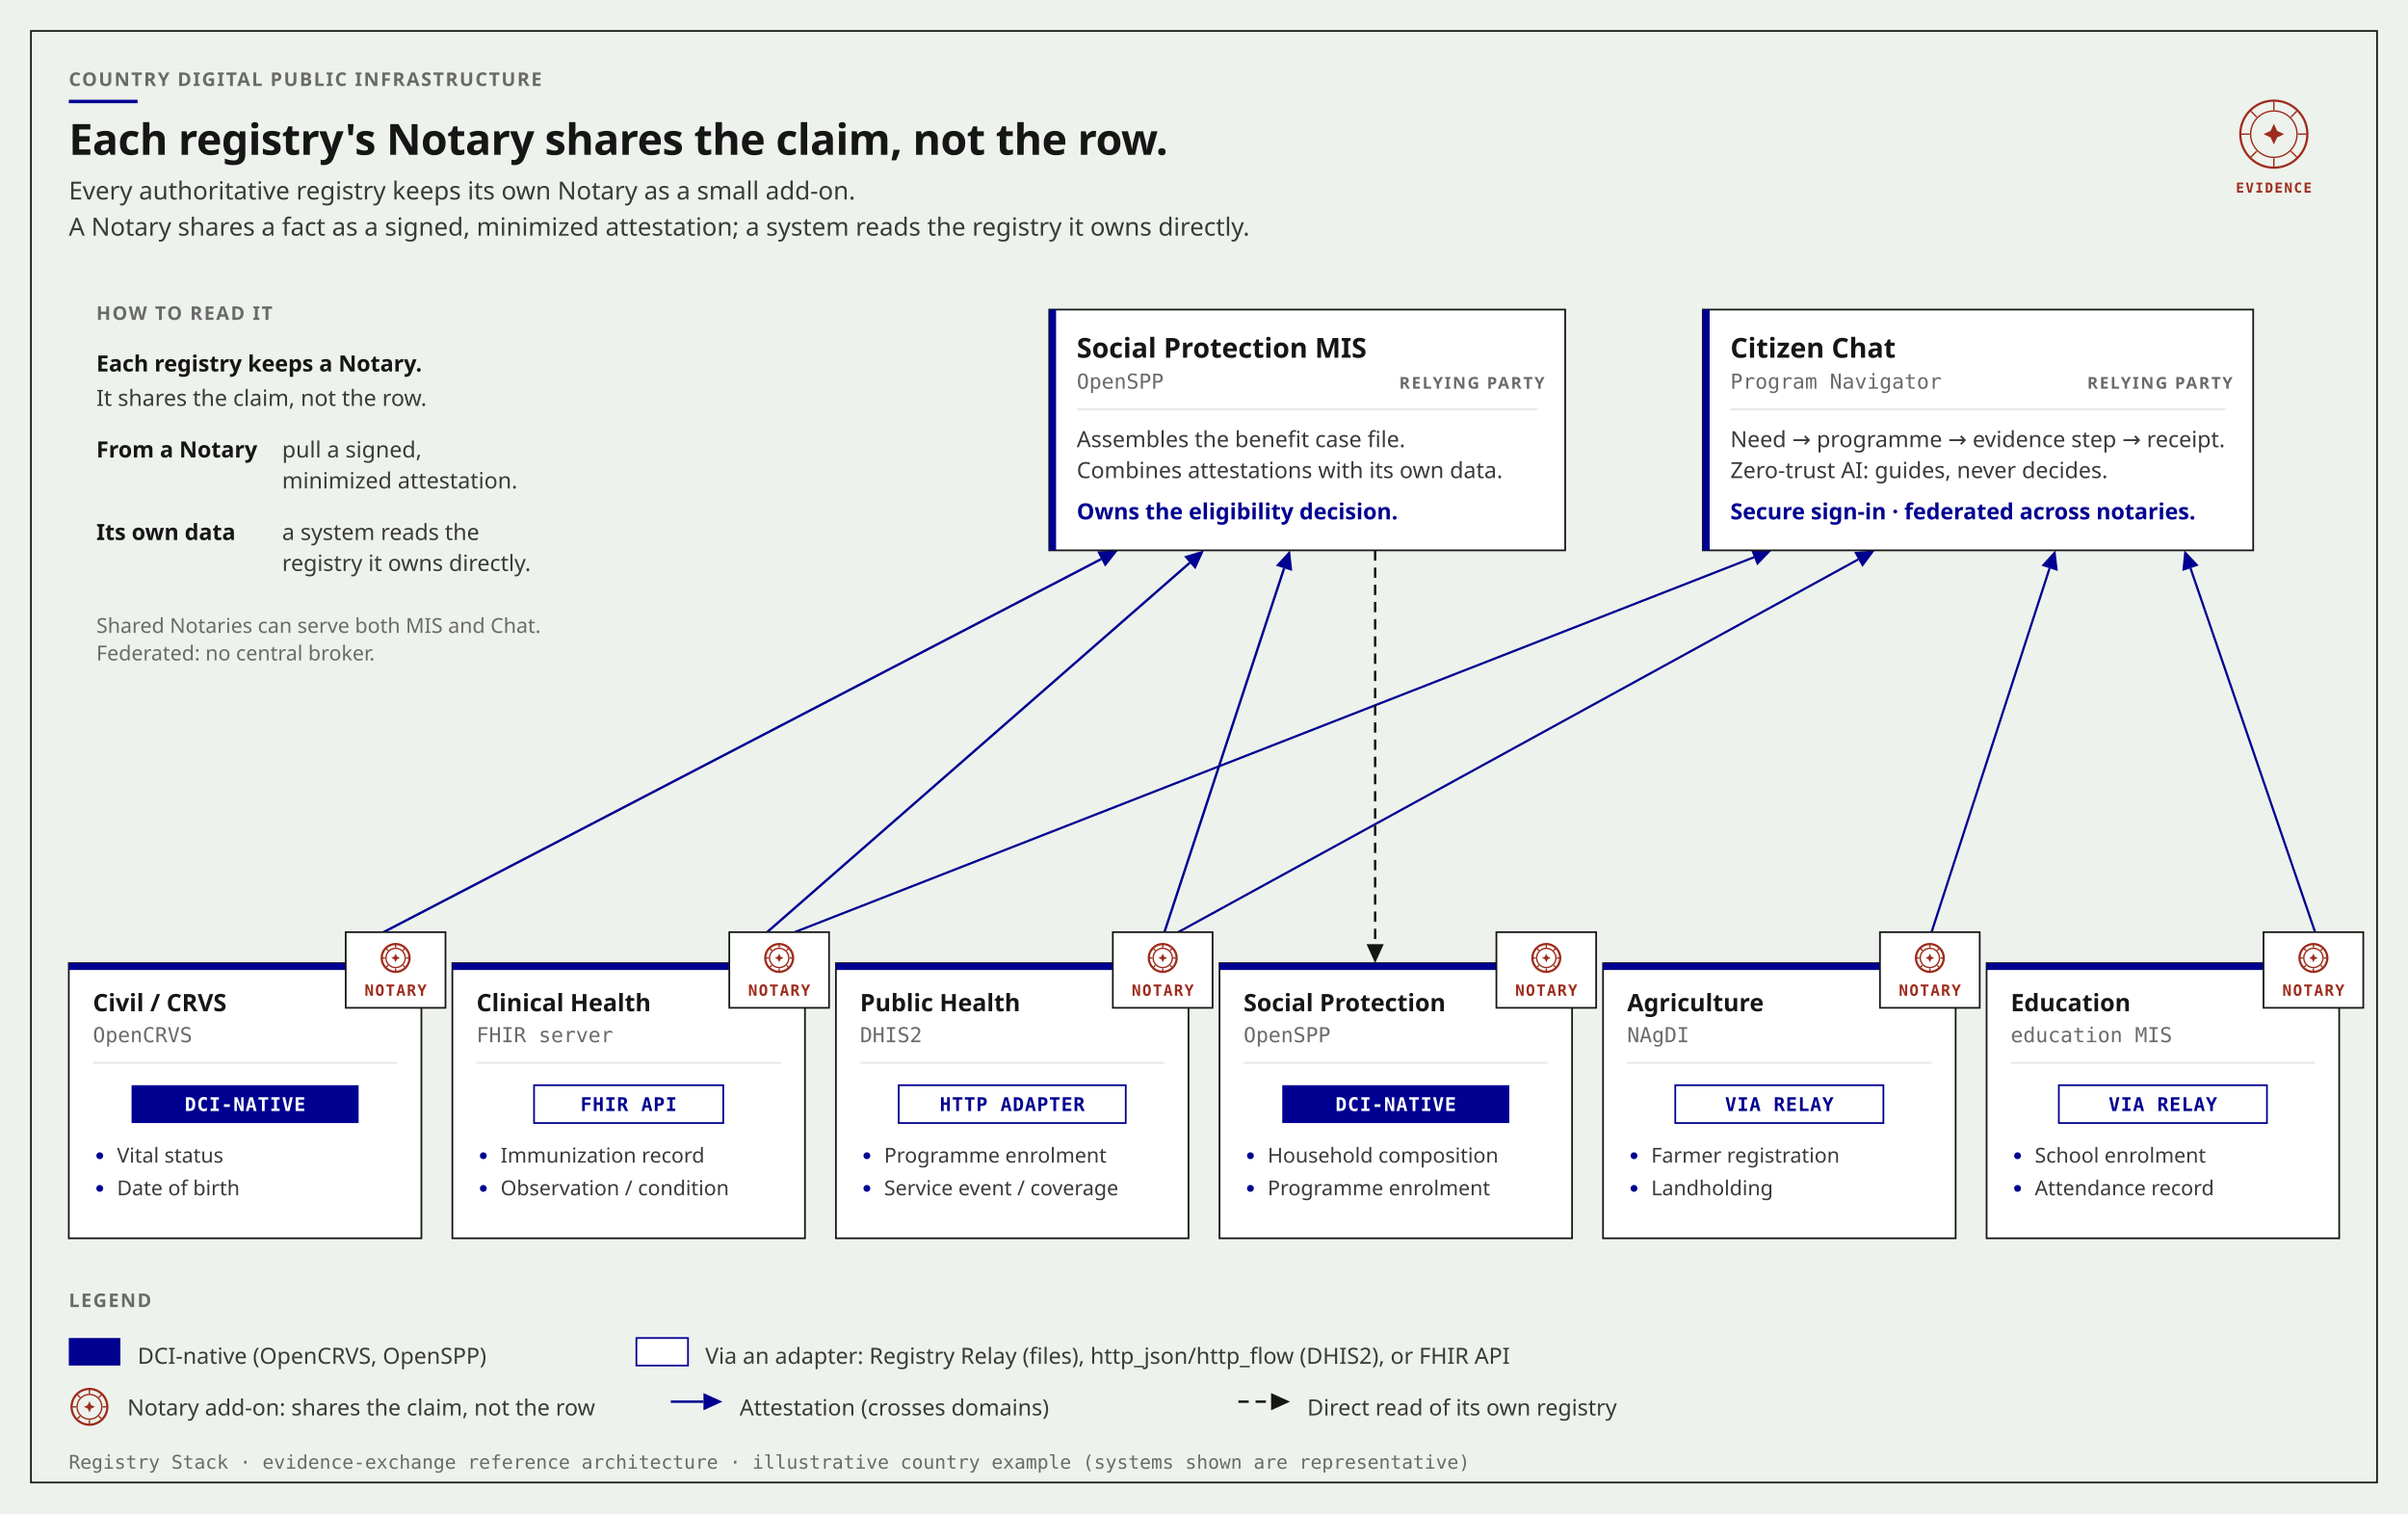
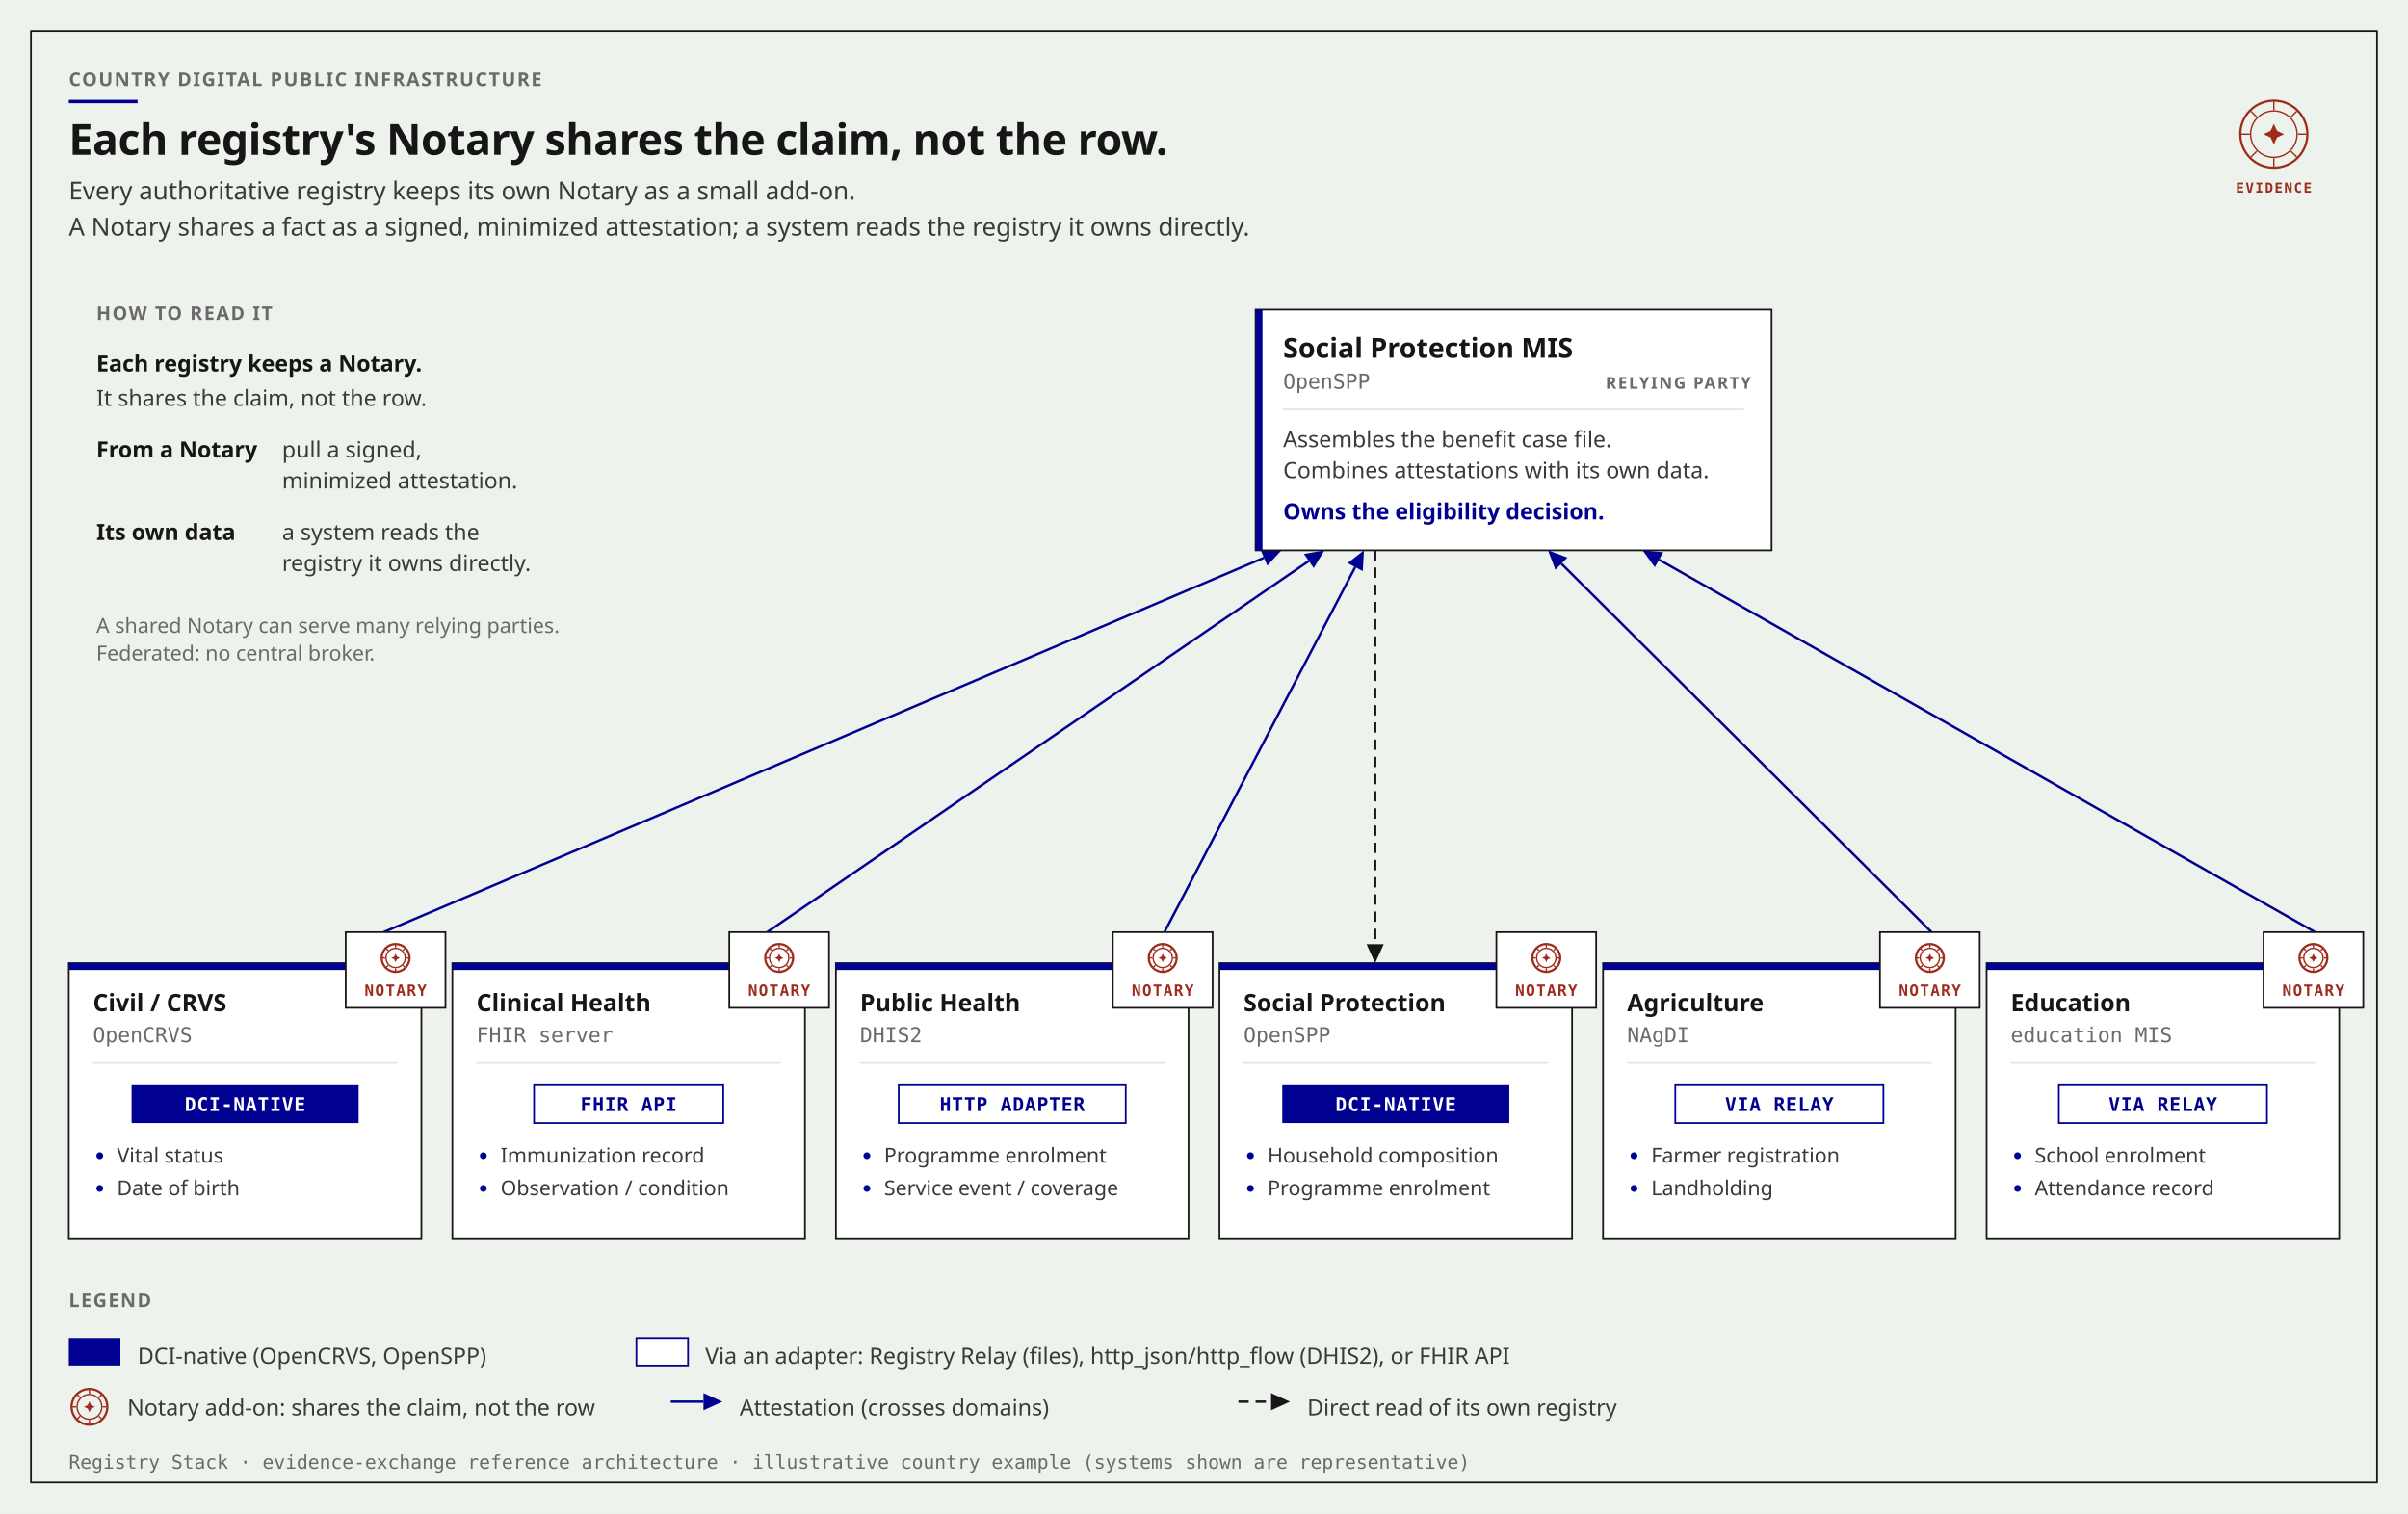
<svg xmlns="http://www.w3.org/2000/svg" viewBox="0 0 1400 880" role="img" aria-labelledby="t d" font-family="'Public Sans', system-ui, -apple-system, sans-serif" text-rendering="geometricPrecision">
  <style>
  .eyebrow { font: 700 11px 'Public Sans', system-ui, sans-serif; fill: #6a6a6a; letter-spacing: 0.08em; }
  .title { font: 700 25px 'Public Sans', system-ui, sans-serif; fill: #161616; letter-spacing: -0.01em; }
  .lead { font: 400 14.5px 'Public Sans', system-ui, sans-serif; fill: #3a3a3a; }
  .cardtitle { font: 700 16px 'Public Sans', system-ui, sans-serif; fill: #161616; }
  .cardtitle.sm { font-size: 14px; }
  .a2 { fill: #000091; }
  .mono { font: 400 12px 'IBM Plex Mono', ui-monospace, monospace; fill: #6a6a6a; }
  .monoblue { font: 600 12px 'IBM Plex Mono', ui-monospace, monospace; fill: #000091; }
  .role { font: 700 9.5px 'Public Sans', system-ui, sans-serif; fill: #6a6a6a; letter-spacing: 0.1em; }
  .b { font: 400 13px 'Public Sans', system-ui, sans-serif; fill: #3a3a3a; }
  .bsm { font: 400 12px 'Public Sans', system-ui, sans-serif; fill: #3a3a3a; }
  .bblue { font: 700 13px 'Public Sans', system-ui, sans-serif; fill: #000091; }
  .bmut { font: 400 12px 'Public Sans', system-ui, sans-serif; fill: #6a6a6a; }
  .minihead { font: 700 13px 'Public Sans', system-ui, sans-serif; fill: #161616; }
  .step { font: 400 12.5px 'Public Sans', system-ui, sans-serif; fill: #3a3a3a; }
  .stepnum { font: 700 11px 'IBM Plex Mono', ui-monospace, monospace; fill: #ffffff; }
  .attest { font: 400 12.5px 'Public Sans', system-ui, sans-serif; fill: #3a3a3a; }
  .tag { font: 700 11px 'IBM Plex Mono', ui-monospace, monospace; letter-spacing: 0.04em; }
  .edgelbl { font: 400 10.5px 'IBM Plex Mono', ui-monospace, monospace; fill: #6a6a6a; }
  .edgelblb { font: 700 10.5px 'IBM Plex Mono', ui-monospace, monospace; fill: #000091; letter-spacing: 0.04em; }
  .boundlbl { font: 700 11px 'IBM Plex Mono', ui-monospace, monospace; fill: #9d2c1d; letter-spacing: 0.12em; }
  .leg { font: 400 13px 'Public Sans', system-ui, sans-serif; fill: #3a3a3a; }
  .sealcap { font: 700 8px 'IBM Plex Mono', ui-monospace, monospace; fill: #9d2c1d; letter-spacing: 0.1em; }
  .badgelbl { font: 700 9px 'IBM Plex Mono', ui-monospace, monospace; fill: #9d2c1d; letter-spacing: 0.08em; }
  .foot { font: 400 11px 'IBM Plex Mono', ui-monospace, monospace; fill: #6a6a6a; }
</style>
  <rect x="0" y="0" width="1400" height="880" fill="#eef2ec" />
  <rect x="18" y="18" width="1364" height="844" fill="none" stroke="#161616" stroke-width="1" />
  <text x="40" y="50" class="eyebrow">COUNTRY DIGITAL PUBLIC INFRASTRUCTURE</text>
  <rect x="40" y="58" width="40" height="2" fill="#000091" />
  <text x="40" y="90" class="title">Each registry's Notary shares the claim, not the row.</text>
  <text x="40" y="116" class="lead">Every authoritative registry keeps its own Notary as a small add-on.</text>
  <text x="40" y="137" class="lead">A Notary shares a fact as a signed, minimized attestation; a system reads the registry it owns directly.</text>
  <circle cx="1322" cy="78" r="19.5" fill="none" stroke="#9d2c1d" stroke-width="1.3" />
  <circle cx="1322" cy="78" r="13.5" fill="none" stroke="#9d2c1d" stroke-width="0.8" />
  <line x1="1336.0" y1="78.0" x2="1341.0" y2="78.0" stroke="#9d2c1d" stroke-width="0.8" />
  <line x1="1331.9" y1="87.9" x2="1335.4" y2="91.4" stroke="#9d2c1d" stroke-width="0.8" />
  <line x1="1322.0" y1="92.0" x2="1322.0" y2="97.0" stroke="#9d2c1d" stroke-width="0.8" />
  <line x1="1312.1" y1="87.9" x2="1308.6" y2="91.4" stroke="#9d2c1d" stroke-width="0.8" />
  <line x1="1308.0" y1="78.0" x2="1303.0" y2="78.0" stroke="#9d2c1d" stroke-width="0.8" />
  <line x1="1312.1" y1="68.1" x2="1308.6" y2="64.6" stroke="#9d2c1d" stroke-width="0.8" />
  <line x1="1322.0" y1="64.0" x2="1322.0" y2="59.0" stroke="#9d2c1d" stroke-width="0.8" />
  <line x1="1331.9" y1="68.1" x2="1335.4" y2="64.6" stroke="#9d2c1d" stroke-width="0.8" />
  <path d="M1322.0 72.0 L1323.9 76.1 L1328.0 78.0 L1323.9 79.9 L1322.0 84.0 L1320.1 79.9 L1316.0 78.0 L1320.1 76.1 Z" fill="#9d2c1d" />
  <text x="1322" y="112" class="sealcap" text-anchor="middle">EVIDENCE</text>
-   <line x1="223" y1="542" x2="640.24" y2="325.074" stroke="#000091" stroke-width="1.4" />
-   <polygon points="650.0,320.0 637.9,320.6 642.5,329.5" fill="#000091" />
-   <line x1="446" y1="542" x2="691.718" y2="327.239" stroke="#000091" stroke-width="1.4" />
-   <polygon points="700.0,320.0 688.4,323.5 695.0,331.0" fill="#000091" />
-   <line x1="677" y1="542" x2="746.564" y2="330.45" stroke="#000091" stroke-width="1.4" />
-   <polygon points="750.0,320.0 741.8,328.9 751.3,332.0" fill="#000091" />
-   <line x1="462" y1="542" x2="1019.755" y2="324.004" stroke="#000091" stroke-width="1.3" />
-   <polygon points="1030.0,320.0 1017.9,319.3 1021.6,328.7" fill="#000091" />
-   <line x1="685" y1="542" x2="1080.354" y2="325.287" stroke="#000091" stroke-width="1.3" />
-   <polygon points="1090.0,320.0 1078.0,320.9 1082.8,329.7" fill="#000091" />
-   <line x1="1123" y1="542" x2="1191.606" y2="330.463" stroke="#000091" stroke-width="1.3" />
-   <polygon points="1195.0,320.0 1186.9,328.9 1196.4,332.0" fill="#000091" />
-   <line x1="1346" y1="542" x2="1273.563" y2="330.407" stroke="#000091" stroke-width="1.3" />
-   <polygon points="1270.0,320.0 1268.8,332.0 1278.3,328.8" fill="#000091" />
+   <line x1="223" y1="542" x2="734.877" y2="324.305" stroke="#000091" stroke-width="1.4" />
+   <polygon points="745.0,320.0 736.8,328.9 732.9,319.7" fill="#000091" />
+   <line x1="446" y1="542" x2="760.926" y2="326.218" stroke="#000091" stroke-width="1.4" />
+   <polygon points="770.0,320.0 763.8,330.3 758.1,322.1" fill="#000091" />
+   <line x1="677" y1="542" x2="787.906" y2="329.749" stroke="#000091" stroke-width="1.4" />
+   <polygon points="793.0,320.0 792.3,332.1 783.5,327.4" fill="#000091" />
+   <line x1="1123" y1="542" x2="907.796" y2="327.761" stroke="#000091" stroke-width="1.4" />
+   <polygon points="900.0,320.0 911.3,324.2 904.3,331.3" fill="#000091" />
+   <line x1="1346" y1="542" x2="964.566" y2="325.431" stroke="#000091" stroke-width="1.4" />
+   <polygon points="955.0,320.0 967.0,321.1 962.1,329.8" fill="#000091" />
  <line x1="799.5" y1="320" x2="799.5" y2="549.0" stroke="#161616" stroke-width="1.4" stroke-dasharray="6 4" />
  <polygon points="799.5,560.0 804.5,549.0 794.5,549.0" fill="#161616" />
  <rect x="40" y="560" width="205" height="160" fill="#ffffff" stroke="#161616" stroke-width="1" />
  <rect x="40" y="560" width="205" height="4" fill="#000091" />
  <text x="54" y="588" class="cardtitle sm">Civil / CRVS</text>
  <text x="54" y="606" class="mono">OpenCRVS</text>
  <line x1="54" y1="618" x2="231" y2="618" stroke="#e5e5e5" stroke-width="1" />
  <rect x="76.5" y="631.0" width="132" height="22" fill="#000091" />
  <text x="142.5" y="646" class="tag" fill="#ffffff" text-anchor="middle">DCI-NATIVE</text>
  <circle cx="58" cy="672" r="2" fill="#000091" />
  <text x="68" y="676" class="bsm">Vital status</text>
  <circle cx="58" cy="691" r="2" fill="#000091" />
  <text x="68" y="695" class="bsm">Date of birth</text>
  <rect x="201" y="542" width="58" height="44" fill="#ffffff" stroke="#161616" stroke-width="1" />
  <circle cx="230.0" cy="557" r="8.1" fill="none" stroke="#9d2c1d" stroke-width="1.3" />
  <circle cx="230.0" cy="557" r="5.6" fill="none" stroke="#9d2c1d" stroke-width="0.8" />
  <line x1="236.1" y1="557.0" x2="237.6" y2="557.0" stroke="#9d2c1d" stroke-width="0.8" />
  <line x1="234.3" y1="561.3" x2="235.3" y2="562.3" stroke="#9d2c1d" stroke-width="0.8" />
  <line x1="230.0" y1="563.1" x2="230.0" y2="564.6" stroke="#9d2c1d" stroke-width="0.8" />
  <line x1="225.7" y1="561.3" x2="224.7" y2="562.3" stroke="#9d2c1d" stroke-width="0.8" />
  <line x1="223.9" y1="557.0" x2="222.4" y2="557.0" stroke="#9d2c1d" stroke-width="0.8" />
  <line x1="225.7" y1="552.7" x2="224.7" y2="551.7" stroke="#9d2c1d" stroke-width="0.8" />
  <line x1="230.0" y1="550.9" x2="230.0" y2="549.4" stroke="#9d2c1d" stroke-width="0.8" />
  <line x1="234.3" y1="552.7" x2="235.3" y2="551.7" stroke="#9d2c1d" stroke-width="0.8" />
  <path d="M230.0 554.5 L230.8 556.2 L232.5 557.0 L230.8 557.8 L230.0 559.5 L229.2 557.8 L227.5 557.0 L229.2 556.2 Z" fill="#9d2c1d" />
  <text x="230" y="579" class="badgelbl" text-anchor="middle">NOTARY</text>
  <rect x="263" y="560" width="205" height="160" fill="#ffffff" stroke="#161616" stroke-width="1" />
  <rect x="263" y="560" width="205" height="4" fill="#000091" />
  <text x="277" y="588" class="cardtitle sm">Clinical Health</text>
  <text x="277" y="606" class="mono">FHIR server</text>
  <line x1="277" y1="618" x2="454" y2="618" stroke="#e5e5e5" stroke-width="1" />
  <rect x="310.5" y="631.0" width="110" height="22" fill="#ffffff" stroke="#000091" stroke-width="1" />
  <text x="365.5" y="646" class="tag" fill="#000091" text-anchor="middle">FHIR API</text>
  <circle cx="281" cy="672" r="2" fill="#000091" />
  <text x="291" y="676" class="bsm">Immunization record</text>
  <circle cx="281" cy="691" r="2" fill="#000091" />
  <text x="291" y="695" class="bsm">Observation / condition</text>
  <rect x="424" y="542" width="58" height="44" fill="#ffffff" stroke="#161616" stroke-width="1" />
  <circle cx="453.0" cy="557" r="8.1" fill="none" stroke="#9d2c1d" stroke-width="1.3" />
  <circle cx="453.0" cy="557" r="5.6" fill="none" stroke="#9d2c1d" stroke-width="0.8" />
  <line x1="459.1" y1="557.0" x2="460.6" y2="557.0" stroke="#9d2c1d" stroke-width="0.8" />
  <line x1="457.3" y1="561.3" x2="458.3" y2="562.3" stroke="#9d2c1d" stroke-width="0.8" />
  <line x1="453.0" y1="563.1" x2="453.0" y2="564.6" stroke="#9d2c1d" stroke-width="0.8" />
  <line x1="448.7" y1="561.3" x2="447.7" y2="562.3" stroke="#9d2c1d" stroke-width="0.8" />
  <line x1="446.9" y1="557.0" x2="445.4" y2="557.0" stroke="#9d2c1d" stroke-width="0.8" />
  <line x1="448.7" y1="552.7" x2="447.7" y2="551.7" stroke="#9d2c1d" stroke-width="0.8" />
  <line x1="453.0" y1="550.9" x2="453.0" y2="549.4" stroke="#9d2c1d" stroke-width="0.8" />
  <line x1="457.3" y1="552.7" x2="458.3" y2="551.7" stroke="#9d2c1d" stroke-width="0.8" />
  <path d="M453.0 554.5 L453.8 556.2 L455.5 557.0 L453.8 557.8 L453.0 559.5 L452.2 557.8 L450.5 557.0 L452.2 556.2 Z" fill="#9d2c1d" />
  <text x="453" y="579" class="badgelbl" text-anchor="middle">NOTARY</text>
  <rect x="486" y="560" width="205" height="160" fill="#ffffff" stroke="#161616" stroke-width="1" />
  <rect x="486" y="560" width="205" height="4" fill="#000091" />
  <text x="500" y="588" class="cardtitle sm">Public Health</text>
  <text x="500" y="606" class="mono">DHIS2</text>
  <line x1="500" y1="618" x2="677" y2="618" stroke="#e5e5e5" stroke-width="1" />
  <rect x="522.5" y="631.0" width="132" height="22" fill="#ffffff" stroke="#000091" stroke-width="1" />
  <text x="588.5" y="646" class="tag" fill="#000091" text-anchor="middle">HTTP ADAPTER</text>
  <circle cx="504" cy="672" r="2" fill="#000091" />
  <text x="514" y="676" class="bsm">Programme enrolment</text>
  <circle cx="504" cy="691" r="2" fill="#000091" />
  <text x="514" y="695" class="bsm">Service event / coverage</text>
  <rect x="647" y="542" width="58" height="44" fill="#ffffff" stroke="#161616" stroke-width="1" />
  <circle cx="676.0" cy="557" r="8.1" fill="none" stroke="#9d2c1d" stroke-width="1.3" />
  <circle cx="676.0" cy="557" r="5.6" fill="none" stroke="#9d2c1d" stroke-width="0.8" />
  <line x1="682.1" y1="557.0" x2="683.6" y2="557.0" stroke="#9d2c1d" stroke-width="0.8" />
  <line x1="680.3" y1="561.3" x2="681.3" y2="562.3" stroke="#9d2c1d" stroke-width="0.8" />
  <line x1="676.0" y1="563.1" x2="676.0" y2="564.6" stroke="#9d2c1d" stroke-width="0.8" />
  <line x1="671.7" y1="561.3" x2="670.7" y2="562.3" stroke="#9d2c1d" stroke-width="0.8" />
  <line x1="669.9" y1="557.0" x2="668.4" y2="557.0" stroke="#9d2c1d" stroke-width="0.8" />
  <line x1="671.7" y1="552.7" x2="670.7" y2="551.7" stroke="#9d2c1d" stroke-width="0.8" />
  <line x1="676.0" y1="550.9" x2="676.0" y2="549.4" stroke="#9d2c1d" stroke-width="0.8" />
  <line x1="680.3" y1="552.7" x2="681.3" y2="551.7" stroke="#9d2c1d" stroke-width="0.8" />
  <path d="M676.0 554.5 L676.8 556.2 L678.5 557.0 L676.8 557.8 L676.0 559.5 L675.2 557.8 L673.5 557.0 L675.2 556.2 Z" fill="#9d2c1d" />
  <text x="676" y="579" class="badgelbl" text-anchor="middle">NOTARY</text>
  <rect x="709" y="560" width="205" height="160" fill="#ffffff" stroke="#161616" stroke-width="1" />
  <rect x="709" y="560" width="205" height="4" fill="#000091" />
  <text x="723" y="588" class="cardtitle sm">Social Protection</text>
  <text x="723" y="606" class="mono">OpenSPP</text>
  <line x1="723" y1="618" x2="900" y2="618" stroke="#e5e5e5" stroke-width="1" />
  <rect x="745.5" y="631.0" width="132" height="22" fill="#000091" />
  <text x="811.5" y="646" class="tag" fill="#ffffff" text-anchor="middle">DCI-NATIVE</text>
  <circle cx="727" cy="672" r="2" fill="#000091" />
  <text x="737" y="676" class="bsm">Household composition</text>
  <circle cx="727" cy="691" r="2" fill="#000091" />
  <text x="737" y="695" class="bsm">Programme enrolment</text>
  <rect x="870" y="542" width="58" height="44" fill="#ffffff" stroke="#161616" stroke-width="1" />
  <circle cx="899.0" cy="557" r="8.1" fill="none" stroke="#9d2c1d" stroke-width="1.3" />
  <circle cx="899.0" cy="557" r="5.6" fill="none" stroke="#9d2c1d" stroke-width="0.8" />
  <line x1="905.1" y1="557.0" x2="906.6" y2="557.0" stroke="#9d2c1d" stroke-width="0.8" />
  <line x1="903.3" y1="561.3" x2="904.3" y2="562.3" stroke="#9d2c1d" stroke-width="0.8" />
  <line x1="899.0" y1="563.1" x2="899.0" y2="564.6" stroke="#9d2c1d" stroke-width="0.8" />
  <line x1="894.7" y1="561.3" x2="893.7" y2="562.3" stroke="#9d2c1d" stroke-width="0.8" />
  <line x1="892.9" y1="557.0" x2="891.4" y2="557.0" stroke="#9d2c1d" stroke-width="0.8" />
  <line x1="894.7" y1="552.7" x2="893.7" y2="551.7" stroke="#9d2c1d" stroke-width="0.8" />
  <line x1="899.0" y1="550.9" x2="899.0" y2="549.4" stroke="#9d2c1d" stroke-width="0.8" />
  <line x1="903.3" y1="552.7" x2="904.3" y2="551.7" stroke="#9d2c1d" stroke-width="0.8" />
  <path d="M899.0 554.5 L899.8 556.2 L901.5 557.0 L899.8 557.8 L899.0 559.5 L898.2 557.8 L896.5 557.0 L898.2 556.2 Z" fill="#9d2c1d" />
  <text x="899" y="579" class="badgelbl" text-anchor="middle">NOTARY</text>
  <rect x="932" y="560" width="205" height="160" fill="#ffffff" stroke="#161616" stroke-width="1" />
  <rect x="932" y="560" width="205" height="4" fill="#000091" />
  <text x="946" y="588" class="cardtitle sm">Agriculture</text>
  <text x="946" y="606" class="mono">NAgDI</text>
  <line x1="946" y1="618" x2="1123" y2="618" stroke="#e5e5e5" stroke-width="1" />
  <rect x="974.0" y="631.0" width="121" height="22" fill="#ffffff" stroke="#000091" stroke-width="1" />
  <text x="1034.5" y="646" class="tag" fill="#000091" text-anchor="middle">VIA RELAY</text>
  <circle cx="950" cy="672" r="2" fill="#000091" />
  <text x="960" y="676" class="bsm">Farmer registration</text>
  <circle cx="950" cy="691" r="2" fill="#000091" />
  <text x="960" y="695" class="bsm">Landholding</text>
  <rect x="1093" y="542" width="58" height="44" fill="#ffffff" stroke="#161616" stroke-width="1" />
  <circle cx="1122.0" cy="557" r="8.1" fill="none" stroke="#9d2c1d" stroke-width="1.3" />
  <circle cx="1122.0" cy="557" r="5.6" fill="none" stroke="#9d2c1d" stroke-width="0.8" />
  <line x1="1128.1" y1="557.0" x2="1129.6" y2="557.0" stroke="#9d2c1d" stroke-width="0.8" />
  <line x1="1126.3" y1="561.3" x2="1127.3" y2="562.3" stroke="#9d2c1d" stroke-width="0.8" />
  <line x1="1122.0" y1="563.1" x2="1122.0" y2="564.6" stroke="#9d2c1d" stroke-width="0.8" />
  <line x1="1117.7" y1="561.3" x2="1116.7" y2="562.3" stroke="#9d2c1d" stroke-width="0.8" />
  <line x1="1115.9" y1="557.0" x2="1114.4" y2="557.0" stroke="#9d2c1d" stroke-width="0.8" />
  <line x1="1117.7" y1="552.7" x2="1116.7" y2="551.7" stroke="#9d2c1d" stroke-width="0.8" />
  <line x1="1122.0" y1="550.9" x2="1122.0" y2="549.4" stroke="#9d2c1d" stroke-width="0.8" />
  <line x1="1126.3" y1="552.7" x2="1127.3" y2="551.7" stroke="#9d2c1d" stroke-width="0.8" />
  <path d="M1122.0 554.5 L1122.8 556.2 L1124.5 557.0 L1122.8 557.8 L1122.0 559.5 L1121.2 557.8 L1119.5 557.0 L1121.2 556.2 Z" fill="#9d2c1d" />
  <text x="1122" y="579" class="badgelbl" text-anchor="middle">NOTARY</text>
  <rect x="1155" y="560" width="205" height="160" fill="#ffffff" stroke="#161616" stroke-width="1" />
  <rect x="1155" y="560" width="205" height="4" fill="#000091" />
  <text x="1169" y="588" class="cardtitle sm">Education</text>
  <text x="1169" y="606" class="mono">education MIS</text>
  <line x1="1169" y1="618" x2="1346" y2="618" stroke="#e5e5e5" stroke-width="1" />
  <rect x="1197.0" y="631.0" width="121" height="22" fill="#ffffff" stroke="#000091" stroke-width="1" />
  <text x="1257.5" y="646" class="tag" fill="#000091" text-anchor="middle">VIA RELAY</text>
  <circle cx="1173" cy="672" r="2" fill="#000091" />
  <text x="1183" y="676" class="bsm">School enrolment</text>
  <circle cx="1173" cy="691" r="2" fill="#000091" />
  <text x="1183" y="695" class="bsm">Attendance record</text>
  <rect x="1316" y="542" width="58" height="44" fill="#ffffff" stroke="#161616" stroke-width="1" />
  <circle cx="1345.0" cy="557" r="8.1" fill="none" stroke="#9d2c1d" stroke-width="1.3" />
  <circle cx="1345.0" cy="557" r="5.6" fill="none" stroke="#9d2c1d" stroke-width="0.8" />
  <line x1="1351.1" y1="557.0" x2="1352.6" y2="557.0" stroke="#9d2c1d" stroke-width="0.8" />
  <line x1="1349.3" y1="561.3" x2="1350.3" y2="562.3" stroke="#9d2c1d" stroke-width="0.8" />
  <line x1="1345.0" y1="563.1" x2="1345.0" y2="564.6" stroke="#9d2c1d" stroke-width="0.8" />
  <line x1="1340.7" y1="561.3" x2="1339.7" y2="562.3" stroke="#9d2c1d" stroke-width="0.8" />
  <line x1="1338.9" y1="557.0" x2="1337.4" y2="557.0" stroke="#9d2c1d" stroke-width="0.8" />
  <line x1="1340.7" y1="552.7" x2="1339.7" y2="551.7" stroke="#9d2c1d" stroke-width="0.8" />
  <line x1="1345.0" y1="550.9" x2="1345.0" y2="549.4" stroke="#9d2c1d" stroke-width="0.8" />
  <line x1="1349.3" y1="552.7" x2="1350.3" y2="551.7" stroke="#9d2c1d" stroke-width="0.8" />
  <path d="M1345.0 554.5 L1345.8 556.2 L1347.5 557.0 L1345.8 557.8 L1345.0 559.5 L1344.2 557.8 L1342.5 557.0 L1344.2 556.2 Z" fill="#9d2c1d" />
  <text x="1345" y="579" class="badgelbl" text-anchor="middle">NOTARY</text>
-   <rect x="610" y="180" width="300" height="140" fill="#ffffff" stroke="#161616" stroke-width="1" />
-   <rect x="610" y="180" width="4" height="140" fill="#000091" />
-   <text x="626" y="208" class="cardtitle">Social Protection MIS</text>
-   <text x="626" y="226" class="mono">OpenSPP</text>
-   <text x="898" y="226" class="role" text-anchor="end">RELYING PARTY</text>
-   <line x1="626" y1="238" x2="894" y2="238" stroke="#e5e5e5" stroke-width="1" />
-   <text x="626" y="260" class="b">Assembles the benefit case file.</text>
-   <text x="626" y="278" class="b">Combines attestations with its own data.</text>
-   <text x="626" y="302" class="bblue">Owns the eligibility decision.</text>
-   <rect x="990" y="180" width="320" height="140" fill="#ffffff" stroke="#161616" stroke-width="1" />
-   <rect x="990" y="180" width="4" height="140" fill="#000091" />
-   <text x="1006" y="208" class="cardtitle">Citizen Chat</text>
-   <text x="1006" y="226" class="mono">Program Navigator</text>
-   <text x="1298" y="226" class="role" text-anchor="end">RELYING PARTY</text>
-   <line x1="1006" y1="238" x2="1294" y2="238" stroke="#e5e5e5" stroke-width="1" />
-   <text x="1006" y="260" class="b">Need → programme → evidence step → receipt.</text>
-   <text x="1006" y="278" class="b">Zero-trust AI: guides, never decides.</text>
-   <text x="1006" y="302" class="bblue">Secure sign-in · federated across notaries.</text>
+   <rect x="730" y="180" width="300" height="140" fill="#ffffff" stroke="#161616" stroke-width="1" />
+   <rect x="730" y="180" width="4" height="140" fill="#000091" />
+   <text x="746" y="208" class="cardtitle">Social Protection MIS</text>
+   <text x="746" y="226" class="mono">OpenSPP</text>
+   <text x="1018" y="226" class="role" text-anchor="end">RELYING PARTY</text>
+   <line x1="746" y1="238" x2="1014" y2="238" stroke="#e5e5e5" stroke-width="1" />
+   <text x="746" y="260" class="b">Assembles the benefit case file.</text>
+   <text x="746" y="278" class="b">Combines attestations with its own data.</text>
+   <text x="746" y="302" class="bblue">Owns the eligibility decision.</text>
  <text x="56" y="186" class="eyebrow">HOW TO READ IT</text>
  <text x="56" y="216" class="minihead">Each registry keeps a Notary.</text>
  <text x="56" y="236" class="b">It shares the claim, not the row.</text>
  <text x="56" y="266" class="minihead">From a Notary</text>
  <text x="164" y="266" class="b">pull a signed,</text>
  <text x="164" y="284" class="b">minimized attestation.</text>
  <text x="56" y="314" class="minihead">Its own data</text>
  <text x="164" y="314" class="b">a system reads the</text>
  <text x="164" y="332" class="b">registry it owns directly.</text>
-   <text x="56" y="368" class="bmut">Shared Notaries can serve both MIS and Chat.</text>
+   <text x="56" y="368" class="bmut">A shared Notary can serve many relying parties.</text>
  <text x="56" y="384" class="bmut">Federated: no central broker.</text>
  <text x="40" y="760" class="eyebrow">LEGEND</text>
  <rect x="40" y="778" width="30" height="16" fill="#000091" />
  <text x="80" y="793" class="leg">DCI-native (OpenCRVS, OpenSPP)</text>
  <rect x="370" y="778" width="30" height="16" fill="#ffffff" stroke="#000091" stroke-width="1" />
  <text x="410" y="793" class="leg">Via an adapter: Registry Relay (files), http_json/http_flow (DHIS2), or FHIR API</text>
  <circle cx="52" cy="818" r="10.4" fill="none" stroke="#9d2c1d" stroke-width="1.3" />
  <circle cx="52" cy="818" r="7.2" fill="none" stroke="#9d2c1d" stroke-width="0.8" />
  <line x1="59.7" y1="818.0" x2="61.9" y2="818.0" stroke="#9d2c1d" stroke-width="0.8" />
  <line x1="57.4" y1="823.4" x2="59.0" y2="825.0" stroke="#9d2c1d" stroke-width="0.8" />
  <line x1="52.0" y1="825.7" x2="52.0" y2="827.9" stroke="#9d2c1d" stroke-width="0.8" />
  <line x1="46.6" y1="823.4" x2="45.0" y2="825.0" stroke="#9d2c1d" stroke-width="0.8" />
  <line x1="44.3" y1="818.0" x2="42.1" y2="818.0" stroke="#9d2c1d" stroke-width="0.8" />
  <line x1="46.6" y1="812.6" x2="45.0" y2="811.0" stroke="#9d2c1d" stroke-width="0.8" />
  <line x1="52.0" y1="810.3" x2="52.0" y2="808.1" stroke="#9d2c1d" stroke-width="0.8" />
  <line x1="57.4" y1="812.6" x2="59.0" y2="811.0" stroke="#9d2c1d" stroke-width="0.8" />
  <path d="M52.0 814.8 L53.0 817.0 L55.2 818.0 L53.0 819.0 L52.0 821.2 L51.0 819.0 L48.8 818.0 L51.0 817.0 Z" fill="#9d2c1d" />
  <text x="74" y="823" class="leg">Notary add-on: shares the claim, not the row</text>
  <line x1="390" y1="815" x2="409.0" y2="815.0" stroke="#000091" stroke-width="1.4" />
  <polygon points="420.0,815.0 409.0,810.0 409.0,820.0" fill="#000091" />
  <text x="430" y="823" class="leg">Attestation (crosses domains)</text>
  <line x1="720" y1="815" x2="739.0" y2="815.0" stroke="#161616" stroke-width="1.4" stroke-dasharray="6 4" />
  <polygon points="750.0,815.0 739.0,810.0 739.0,820.0" fill="#161616" />
  <text x="760" y="823" class="leg">Direct read of its own registry</text>
  <text x="40" y="854" class="foot">Registry Stack · evidence-exchange reference architecture · illustrative country example (systems shown are representative)</text>
</svg>
